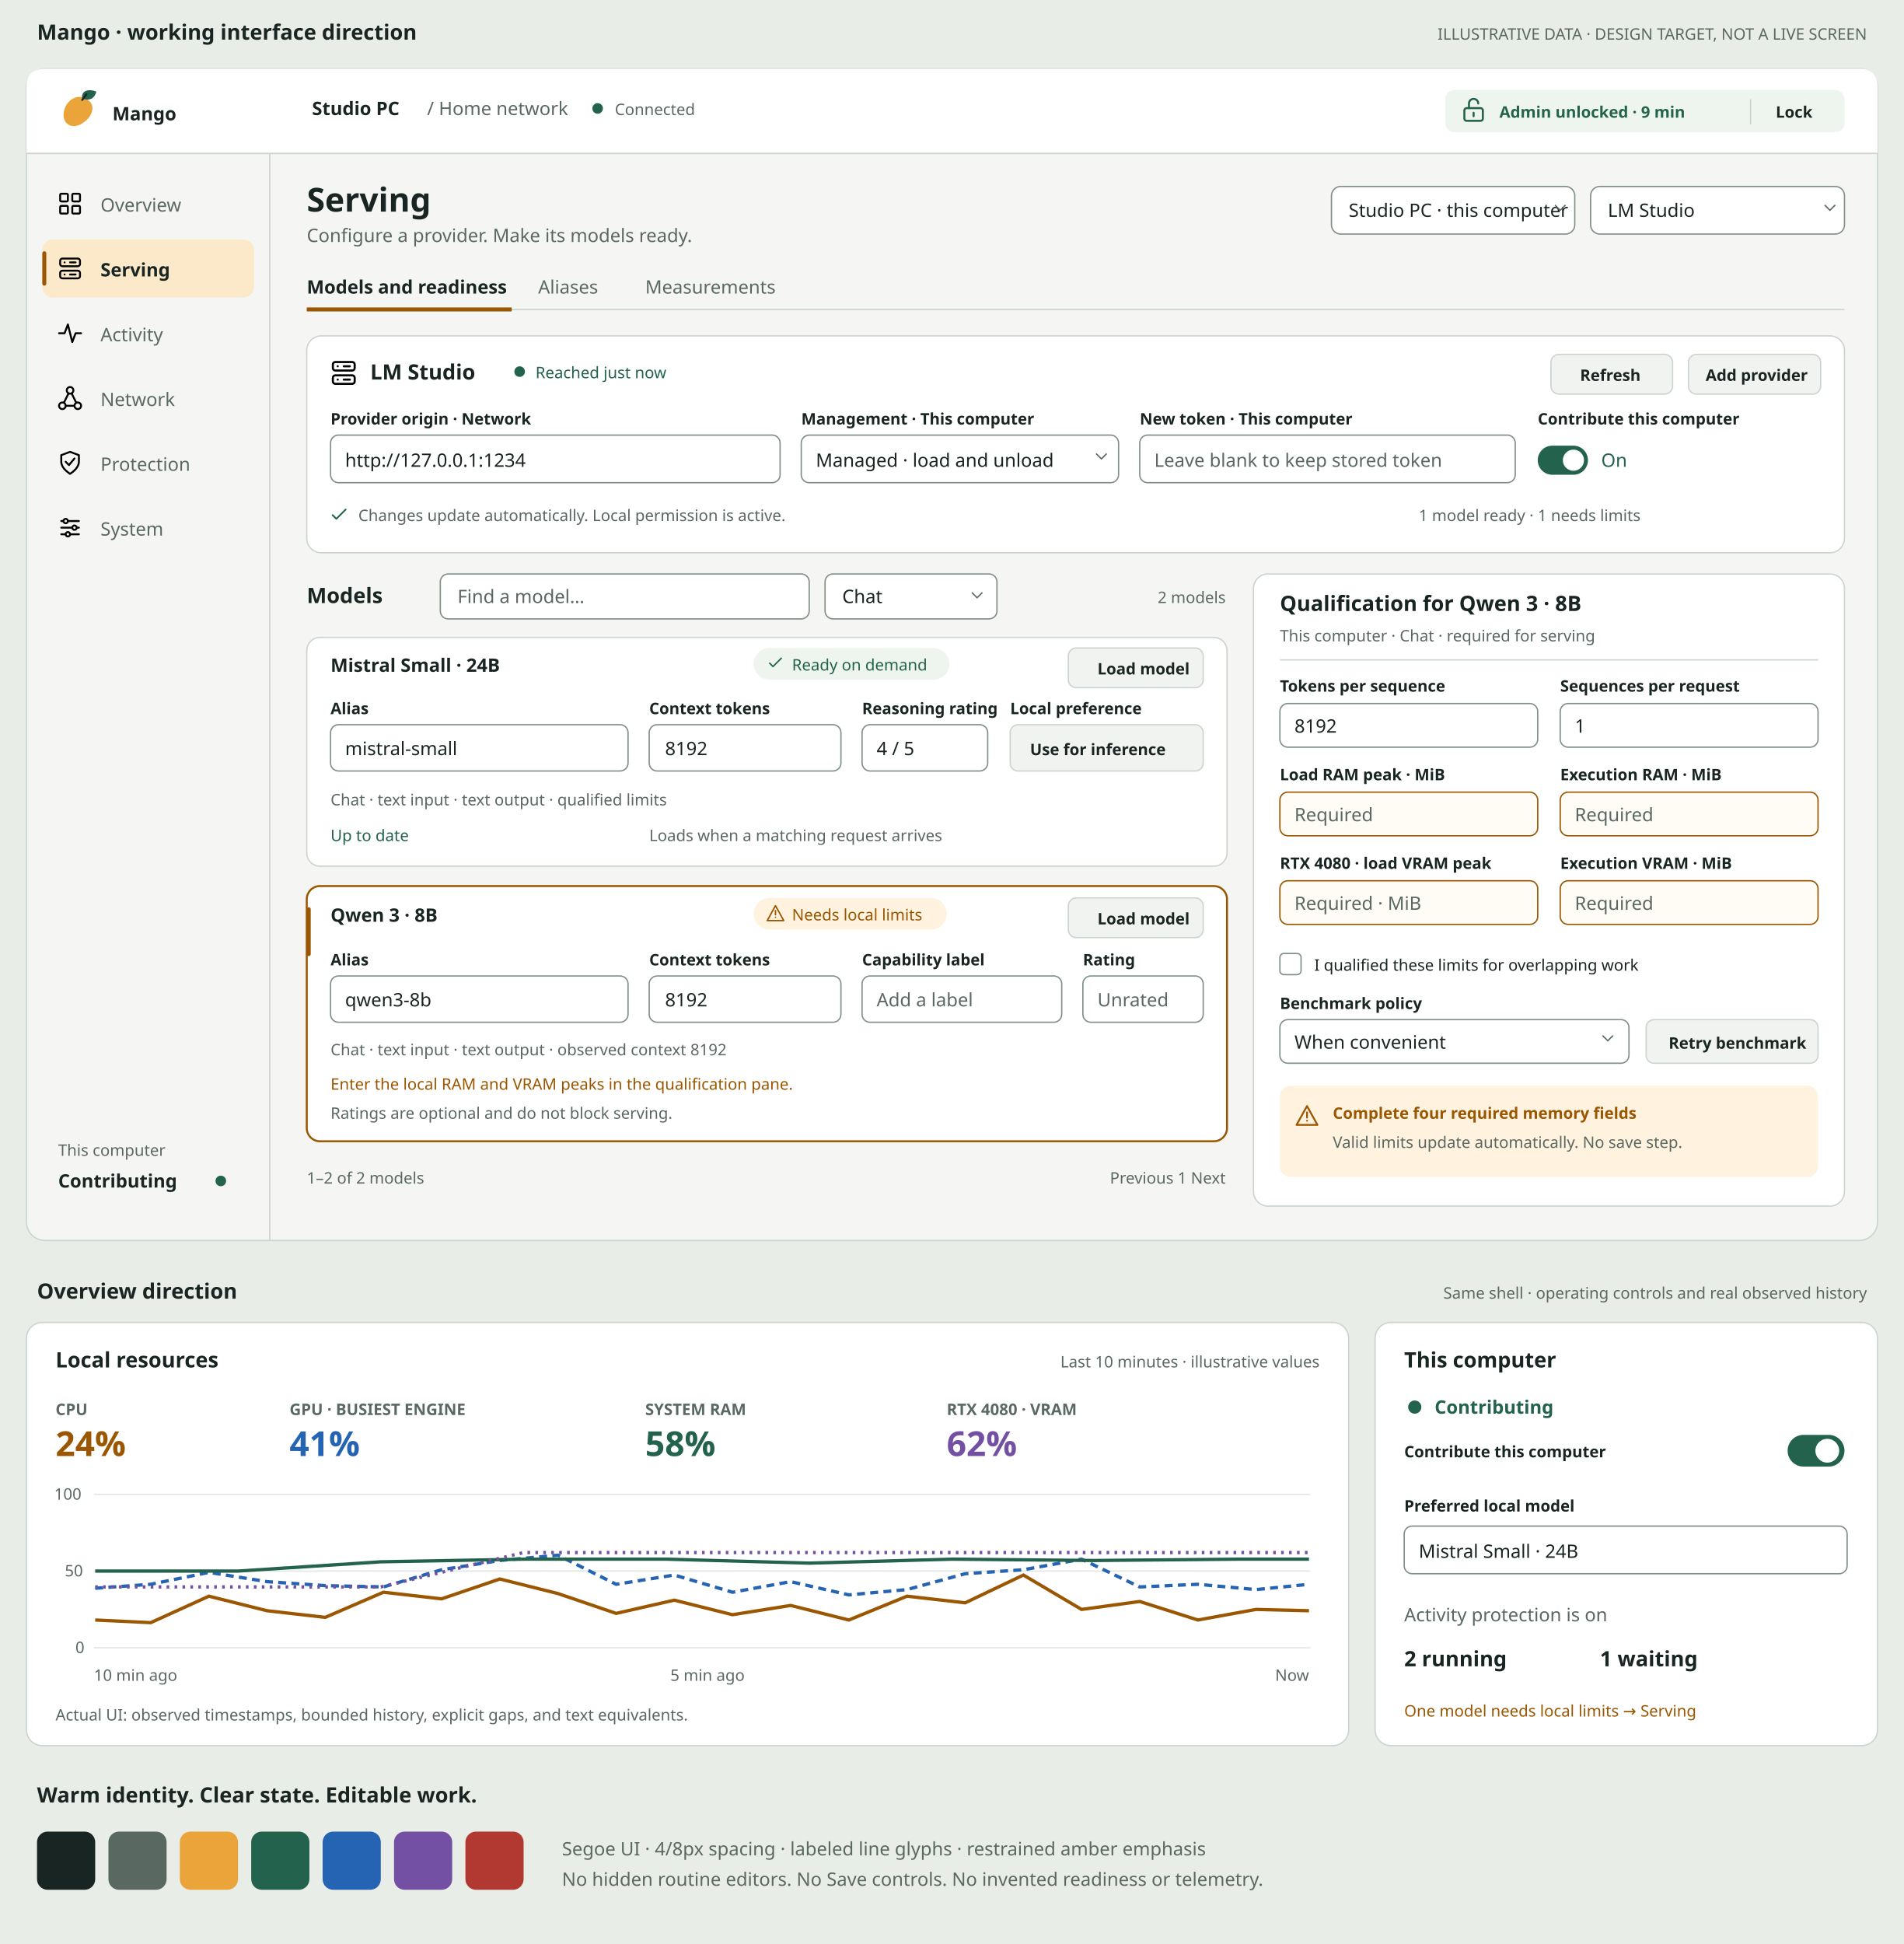
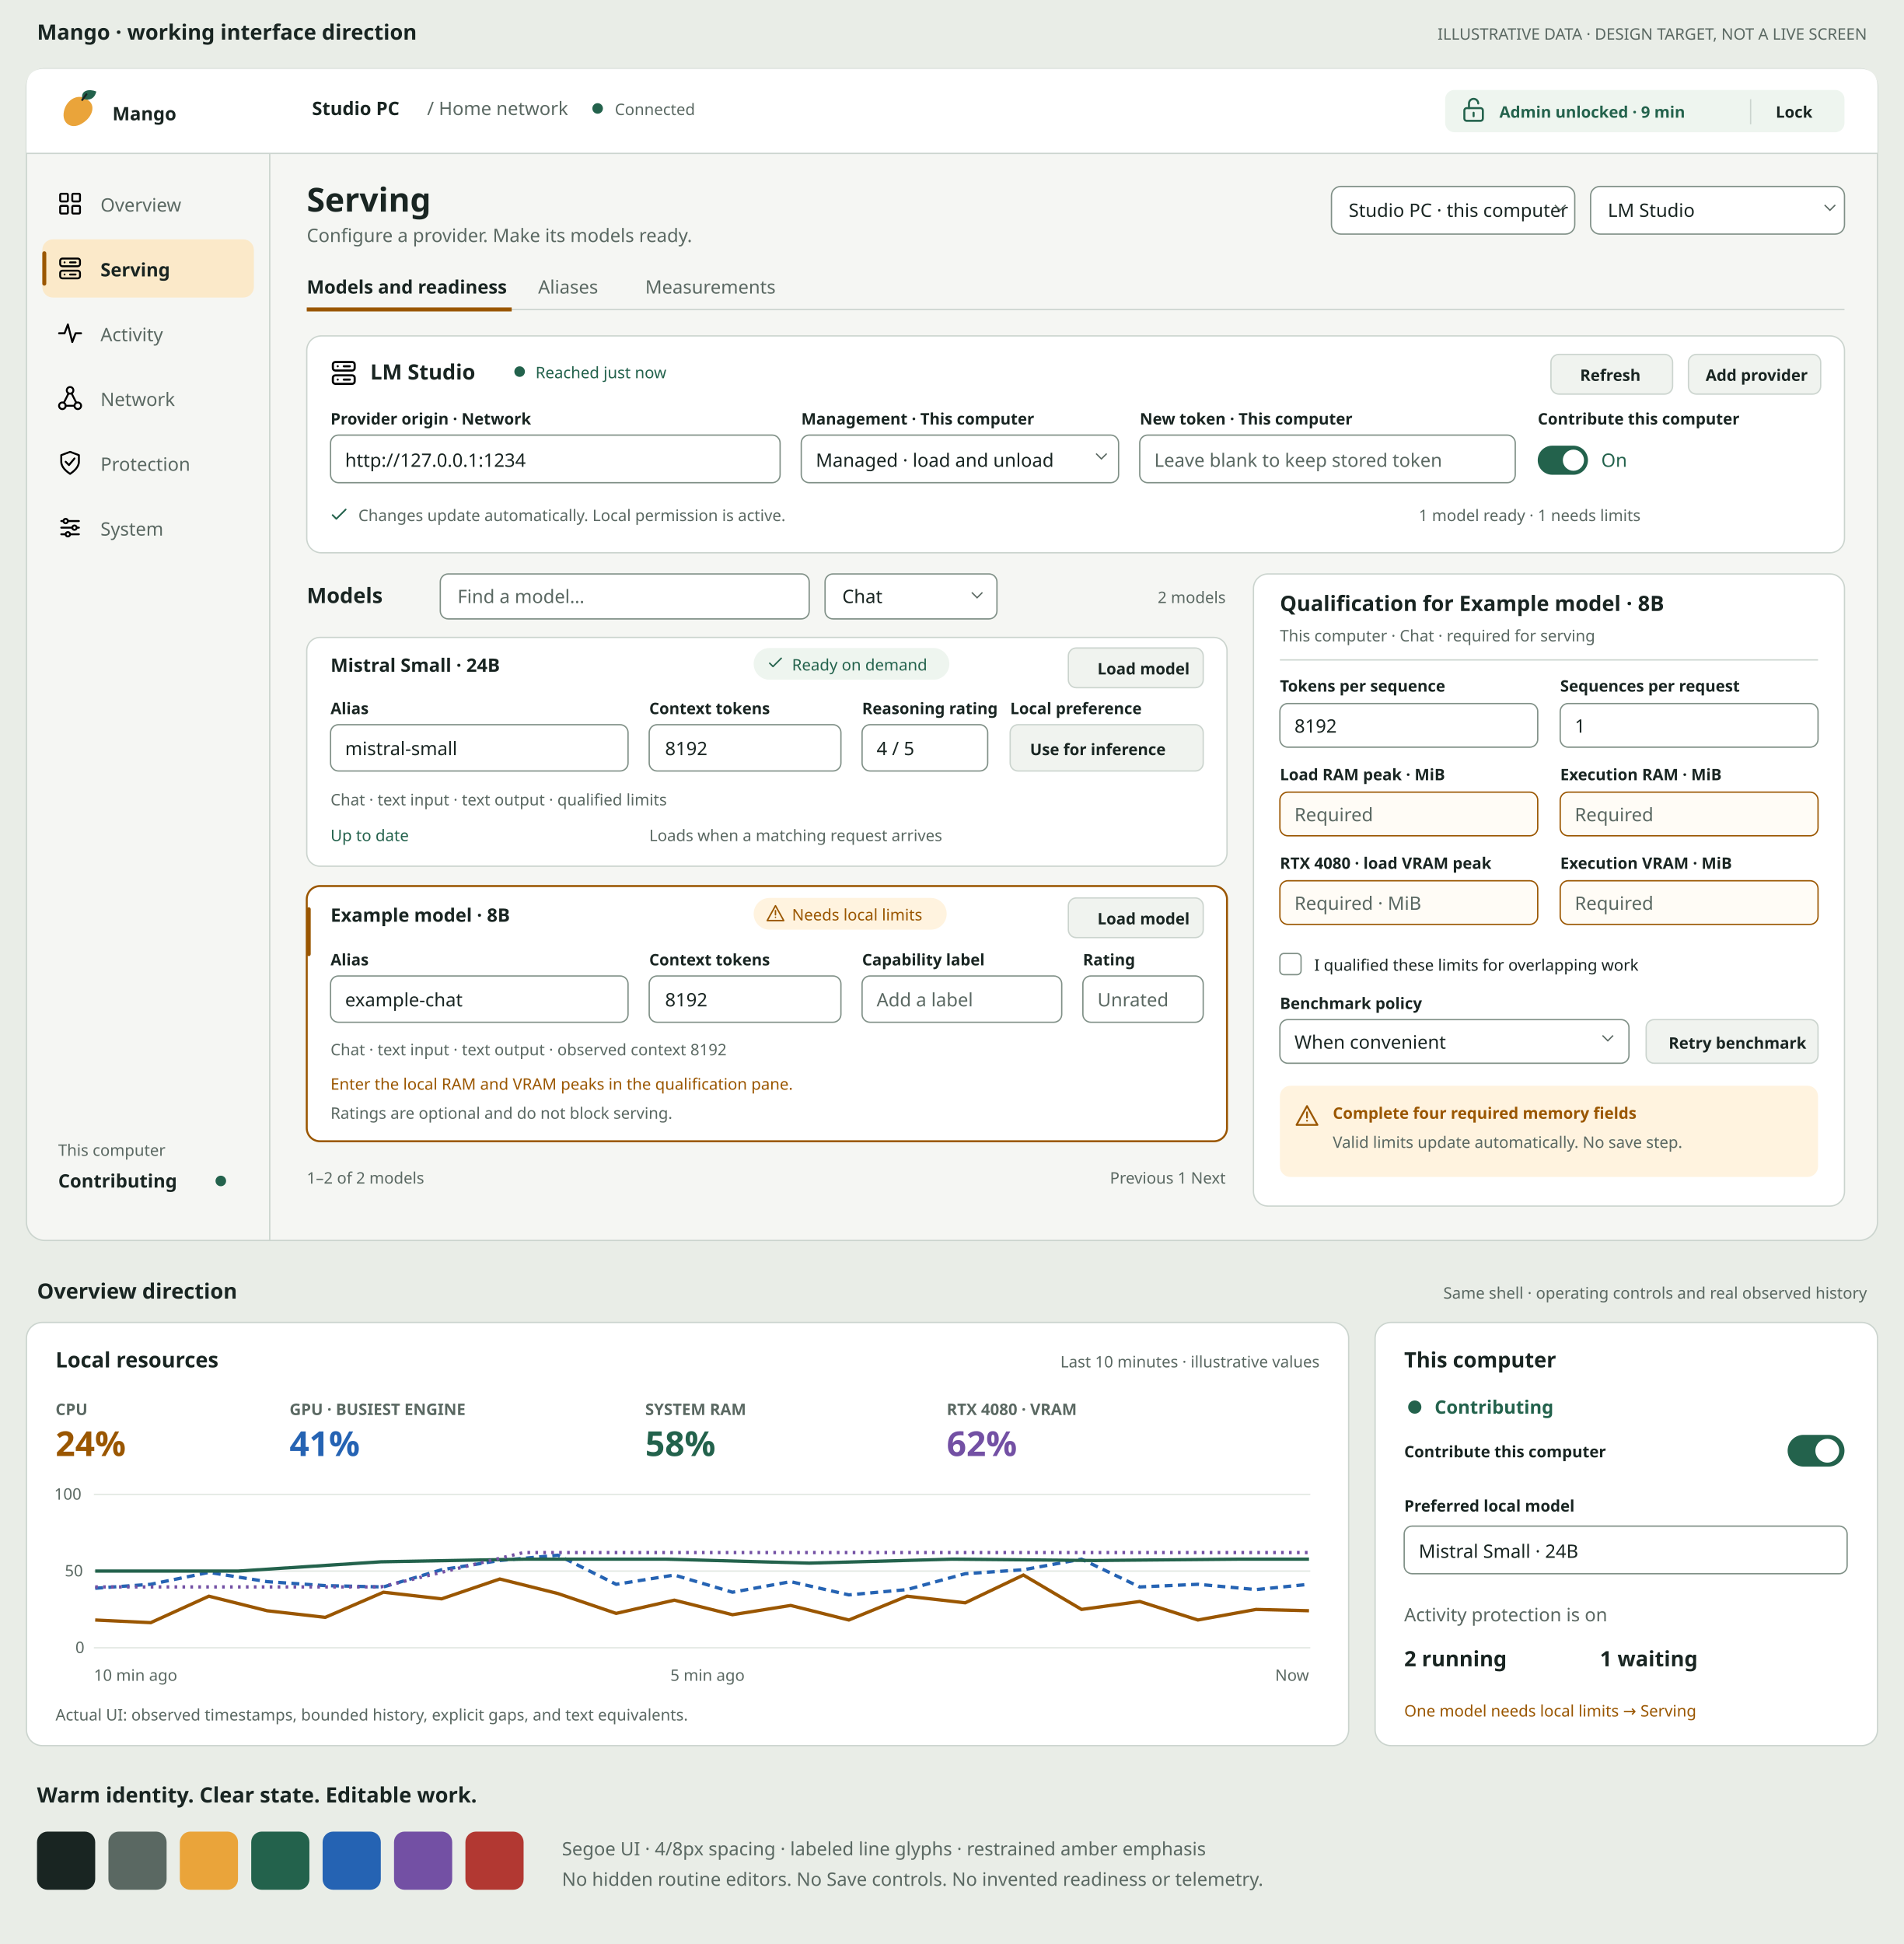
<svg xmlns="http://www.w3.org/2000/svg" width="1440" height="1470" viewBox="0 0 1440 1470" role="img" aria-labelledby="title desc">
  <defs>
    <style>
      text{font-family:'Segoe UI',system-ui,sans-serif;fill:#192522;font-size:14px} .muted{fill:#5A6862}.small{font-size:12px}.label{font-size:12px;font-weight:600}.title{font-size:25px;font-weight:650}.heading{font-size:16px;font-weight:650}.value{font-size:26px;font-weight:600;font-variant-numeric:tabular-nums}.glyph{fill:none;stroke:currentColor;stroke-width:1.75;stroke-linecap:round;stroke-linejoin:round}.field{fill:#fff;stroke:#809087;stroke-width:1}.line{stroke:#CBD4CE;stroke-width:1}.button{fill:#EAA43A}.secondary{fill:#F0F3EF;stroke:#CBD4CE}.green{fill:#23624C}.amber{fill:#9A5600}.blue{fill:#2563B3}.plum{fill:#7350A4}
    </style>
    <symbol id="mango" viewBox="0 0 32 32">
      <path d="M23 9C17 4 8 8 6 17C4 26 12 31 20 25C26 21 29 13 23 9Z" fill="#EAA43A" />
      <path d="M19 8C18 2 24 1 29 3C28 8 24 10 19 8Z" fill="#23624C" />
      <path d="M19 9L22 5" stroke="#192522" stroke-width="1.4" fill="none" stroke-linecap="round" />
    </symbol>
    <symbol id="grid" viewBox="0 0 24 24">
      <g class="glyph">
        <rect x="3" y="3" width="7" height="7" rx="1" />
        <rect x="14" y="3" width="7" height="7" rx="1" />
        <rect x="3" y="14" width="7" height="7" rx="1" />
        <rect x="14" y="14" width="7" height="7" rx="1" />
      </g>
    </symbol>
    <symbol id="server" viewBox="0 0 24 24">
      <g class="glyph">
        <rect x="3" y="3" width="18" height="7" rx="2" />
        <rect x="3" y="14" width="18" height="7" rx="2" />
        <path d="M7 6.5h.01M7 17.5h.01M12 6.5h5M12 17.5h5" />
      </g>
    </symbol>
    <symbol id="pulse" viewBox="0 0 24 24">
      <path class="glyph" d="M2 12h5l3-8 4 16 3-8h5" />
    </symbol>
    <symbol id="nodes" viewBox="0 0 24 24">
      <g class="glyph">
        <circle cx="12" cy="5" r="3" />
        <circle cx="5" cy="19" r="3" />
        <circle cx="19" cy="19" r="3" />
        <path d="m10.5 8-4 8M13.5 8l4 8M8 19h8" />
      </g>
    </symbol>
    <symbol id="shield" viewBox="0 0 24 24">
      <path class="glyph" d="m12 2 8 3v6c0 5-5 9-8 11-3-2-8-6-8-11V5Zm-4 9 3 3 5-6" />
    </symbol>
    <symbol id="sliders" viewBox="0 0 24 24">
      <g class="glyph">
        <path d="M4 6h16M4 12h16M4 18h16" />
        <circle cx="8" cy="6" r="2" fill="#F5F6F3" />
        <circle cx="16" cy="12" r="2" fill="#F5F6F3" />
        <circle cx="10" cy="18" r="2" fill="#F5F6F3" />
      </g>
    </symbol>
    <symbol id="unlock" viewBox="0 0 24 24">
      <g class="glyph">
        <rect x="4" y="10" width="16" height="11" rx="2" />
        <path d="M8 10V6a4 4 0 0 1 8 0M12 14v3" />
      </g>
    </symbol>
    <symbol id="check" viewBox="0 0 24 24">
      <path class="glyph" d="m5 12 4 4L19 6" />
    </symbol>
    <symbol id="warn" viewBox="0 0 24 24">
      <g class="glyph">
        <path d="m12 3 10 18H2Z" />
        <path d="M12 9v5M12 17h.01" />
      </g>
    </symbol>
  </defs>
  <rect width="1440" height="1470" fill="#E9EDE7" />
  <text x="28" y="30" class="heading">Mango · working interface direction</text>
  <text x="1412" y="30" text-anchor="end" class="small muted">ILLUSTRATIVE DATA · DESIGN TARGET, NOT A LIVE SCREEN</text>
  <rect x="20" y="52" width="1400" height="886" rx="14" fill="#F5F6F3" stroke="#CBD4CE" />
  <path d="M34 52h1372q14 0 14 14v50H20V66q0-14 14-14" fill="#fff" />
  <line x1="20" y1="116" x2="1420" y2="116" class="line" />
  <use href="#mango" x="42" y="66" width="34" height="34" />
  <text x="85" y="91" font-size="21" font-weight="650">Mango</text>
  <text x="236" y="87" font-weight="600">Studio PC</text>
  <text x="323" y="87" class="muted">/ Home network</text>
  <circle cx="452" cy="82" r="4" fill="#23624C" />
  <text x="465" y="87" class="small muted">Connected</text>
  <rect x="1093" y="68" width="302" height="32" rx="7" fill="#EEF5EF" />
  <use href="#unlock" x="1104" y="73" width="21" height="21" style="color:#23624C" />
  <text x="1134" y="89" class="label green">Admin unlocked · 9 min</text>
  <line x1="1324" y1="75" x2="1324" y2="94" class="line" />
  <text x="1343" y="89" class="label">Lock</text>
  <line x1="204" y1="116" x2="204" y2="938" class="line" />
  <use href="#grid" x="43" y="144" width="20" height="20" />
  <text x="76" y="160" class="muted">Overview</text>
  <rect x="32" y="181" width="160" height="44" rx="8" fill="#FBE9C9" />
  <rect x="32" y="190" width="3" height="26" rx="1.5" fill="#9A5600" />
  <use href="#server" x="43" y="193" width="20" height="20" />
  <text x="76" y="209" font-weight="650">Serving</text>
  <use href="#pulse" x="43" y="242" width="20" height="20" />
  <text x="76" y="258" class="muted">Activity</text>
  <use href="#nodes" x="43" y="291" width="20" height="20" />
  <text x="76" y="307" class="muted">Network</text>
  <use href="#shield" x="43" y="340" width="20" height="20" />
  <text x="76" y="356" class="muted">Protection</text>
  <use href="#sliders" x="43" y="389" width="20" height="20" />
  <text x="76" y="405" class="muted">System</text>
  <text x="44" y="874" class="small muted">This computer</text>
  <text x="44" y="898" font-weight="600">Contributing</text>
  <circle cx="167" cy="893" r="4" fill="#23624C" />
  <text x="232" y="160" class="title">Serving</text>
  <text x="232" y="183" class="muted">Configure a provider. Make its models ready.</text>
  <rect x="1007" y="141" width="184" height="36" rx="7" class="field" />
  <text x="1020" y="164">Studio PC · this computer</text>
  <path d="m1176 155 4 4 4-4" fill="none" stroke="#5A6862" />
  <rect x="1203" y="141" width="192" height="36" rx="7" class="field" />
  <text x="1216" y="164">LM Studio</text>
  <path d="m1380 155 4 4 4-4" fill="none" stroke="#5A6862" />
  <text x="232" y="222" font-weight="650">Models and readiness</text>
  <text x="407" y="222" class="muted">Aliases</text>
  <text x="488" y="222" class="muted">Measurements</text>
  <line x1="232" y1="234" x2="1395" y2="234" class="line" />
  <line x1="232" y1="234" x2="387" y2="234" stroke="#9A5600" stroke-width="3" />
  <rect x="232" y="254" width="1163" height="164" rx="11" fill="#fff" stroke="#CBD4CE" />
  <use href="#server" x="249" y="271" width="22" height="22" />
  <text x="280" y="287" class="heading">LM Studio</text>
  <circle cx="393" cy="281" r="4" fill="#23624C" />
  <text x="405" y="286" class="small green">Reached just now</text>
  <rect x="1173" y="268" width="92" height="30" rx="6" class="secondary" />
  <text x="1195" y="288" class="label">Refresh</text>
  <rect x="1277" y="268" width="100" height="30" rx="6" class="secondary" />
  <text x="1290" y="288" class="label">Add provider</text>
  <text x="250" y="321" class="label">Provider origin · Network</text>
  <rect x="250" y="329" width="340" height="36" rx="6" class="field" />
  <text x="261" y="353">http://127.0.0.1:1234</text>
  <text x="606" y="321" class="label">Management · This computer</text>
  <rect x="606" y="329" width="240" height="36" rx="6" class="field" />
  <text x="617" y="353">Managed · load and unload</text>
  <path d="m829 343 4 4 4-4" fill="none" stroke="#5A6862" />
  <text x="862" y="321" class="label">New token · This computer</text>
  <rect x="862" y="329" width="284" height="36" rx="6" class="field" />
  <text x="873" y="353" class="muted">Leave blank to keep stored token</text>
  <text x="1163" y="321" class="label">Contribute this computer</text>
  <rect x="1163" y="337" width="38" height="22" rx="11" fill="#23624C" />
  <circle cx="1190" cy="348" r="8" fill="#fff" />
  <text x="1211" y="353" class="green">On</text>
  <use href="#check" x="248" y="381" width="17" height="17" style="color:#23624C" />
  <text x="271" y="394" class="small muted">Changes update automatically. Local permission is active.</text>
  <text x="1073" y="394" class="small muted">1 model ready · 1 needs limits</text>
  <text x="232" y="456" class="heading">Models</text>
  <rect x="333" y="434" width="279" height="34" rx="6" class="field" />
  <text x="346" y="456" class="muted">Find a model…</text>
  <rect x="624" y="434" width="130" height="34" rx="6" class="field" />
  <text x="637" y="456">Chat</text>
  <path d="m735 448 4 4 4-4" fill="none" stroke="#5A6862" />
  <text x="927" y="456" text-anchor="end" class="small muted">2 models</text>
  <rect x="232" y="482" width="696" height="173" rx="10" fill="#fff" stroke="#CBD4CE" />
  <text x="250" y="508" font-weight="650">Mistral Small · 24B</text>
  <rect x="570" y="490" width="148" height="24" rx="12" fill="#EEF5EF" />
  <use href="#check" x="579" y="494" width="15" height="15" style="color:#23624C" />
  <text x="599" y="507" class="small green">Ready on demand</text>
  <rect x="808" y="490" width="102" height="30" rx="6" class="secondary" />
  <text x="830" y="510" class="label">Load model</text>
  <text x="250" y="540" class="label">Alias</text>
  <rect x="250" y="548" width="225" height="35" rx="6" class="field" />
  <text x="261" y="571">mistral-small</text>
  <text x="491" y="540" class="label">Context tokens</text>
  <rect x="491" y="548" width="145" height="35" rx="6" class="field" />
  <text x="503" y="571">8192</text>
  <text x="652" y="540" class="label">Reasoning rating</text>
  <rect x="652" y="548" width="95" height="35" rx="6" class="field" />
  <text x="663" y="571">4 / 5</text>
  <text x="764" y="540" class="label">Local preference</text>
  <rect x="764" y="548" width="146" height="35" rx="6" class="secondary" />
  <text x="779" y="571" class="label">Use for inference</text>
  <text x="250" y="609" class="small muted">Chat · text input · text output · qualified limits</text>
  <text x="250" y="636" class="small green">Up to date</text>
  <text x="491" y="636" class="small muted">Loads when a matching request arrives</text>
  <rect x="232" y="670" width="696" height="193" rx="10" fill="#fff" stroke="#9A5600" stroke-width="1.5" />
  <rect x="232" y="686" width="3" height="37" rx="1.5" fill="#9A5600" />
-   <text x="250" y="697" font-weight="650">Qwen 3 · 8B</text>
+   <text x="250" y="697" font-weight="650">Example model · 8B</text>
  <rect x="570" y="679" width="146" height="24" rx="12" fill="#FFF3DF" />
  <use href="#warn" x="579" y="683" width="15" height="15" style="color:#9A5600" />
  <text x="599" y="696" class="small amber">Needs local limits</text>
  <rect x="808" y="679" width="102" height="30" rx="6" class="secondary" />
  <text x="830" y="699" class="label">Load model</text>
  <text x="250" y="730" class="label">Alias</text>
  <rect x="250" y="738" width="225" height="35" rx="6" class="field" />
-   <text x="261" y="761">qwen3-8b</text>
+   <text x="261" y="761">example-chat</text>
  <text x="491" y="730" class="label">Context tokens</text>
  <rect x="491" y="738" width="145" height="35" rx="6" class="field" />
  <text x="503" y="761">8192</text>
  <text x="652" y="730" class="label">Capability label</text>
  <rect x="652" y="738" width="151" height="35" rx="6" class="field" />
  <text x="663" y="761" class="muted">Add a label</text>
  <text x="819" y="730" class="label">Rating</text>
  <rect x="819" y="738" width="91" height="35" rx="6" class="field" />
  <text x="830" y="761" class="muted">Unrated</text>
  <text x="250" y="798" class="small muted">Chat · text input · text output · observed context 8192</text>
  <text x="250" y="824" class="small amber">Enter the local RAM and VRAM peaks in the qualification pane.</text>
  <text x="250" y="846" class="small muted">Ratings are optional and do not block serving.</text>
  <text x="232" y="895" class="small muted">1–2 of 2 models</text>
  <text x="927" y="895" text-anchor="end" class="small muted">Previous     1     Next</text>
  <rect x="948" y="434" width="447" height="478" rx="11" fill="#fff" stroke="#CBD4CE" />
-   <text x="968" y="462" class="heading">Qualification for Qwen 3 · 8B</text>
+   <text x="968" y="462" class="heading">Qualification for Example model · 8B</text>
  <text x="968" y="485" class="small muted">This computer · Chat · required for serving</text>
  <line x1="968" y1="499" x2="1375" y2="499" class="line" />
  <text x="968" y="523" class="label">Tokens per sequence</text>
  <text x="1180" y="523" class="label">Sequences per request</text>
  <rect x="968" y="532" width="195" height="33" rx="6" class="field" />
  <text x="979" y="554">8192</text>
  <rect x="1180" y="532" width="195" height="33" rx="6" class="field" />
  <text x="1191" y="554">1</text>
  <text x="968" y="590" class="label">Load RAM peak · MiB</text>
  <text x="1180" y="590" class="label">Execution RAM · MiB</text>
  <rect x="968" y="599" width="195" height="33" rx="6" fill="#FFFCF6" stroke="#9A5600" />
  <text x="979" y="621" class="muted">Required</text>
  <rect x="1180" y="599" width="195" height="33" rx="6" fill="#FFFCF6" stroke="#9A5600" />
  <text x="1191" y="621" class="muted">Required</text>
  <text x="968" y="657" class="label">RTX 4080 · load VRAM peak</text>
  <text x="1180" y="657" class="label">Execution VRAM · MiB</text>
  <rect x="968" y="666" width="195" height="33" rx="6" fill="#FFFCF6" stroke="#9A5600" />
  <text x="979" y="688" class="muted">Required · MiB</text>
  <rect x="1180" y="666" width="195" height="33" rx="6" fill="#FFFCF6" stroke="#9A5600" />
  <text x="1191" y="688" class="muted">Required</text>
  <rect x="968" y="721" width="16" height="16" rx="3" fill="#fff" stroke="#809087" />
  <text x="994" y="734" class="small">I qualified these limits for overlapping work</text>
  <text x="968" y="763" class="label">Benchmark policy</text>
  <rect x="968" y="771" width="264" height="33" rx="6" class="field" />
  <text x="979" y="793">When convenient</text>
  <path d="m1212 783 4 4 4-4" fill="none" stroke="#5A6862" />
  <rect x="1245" y="771" width="130" height="33" rx="6" class="secondary" />
  <text x="1262" y="793" class="label">Retry benchmark</text>
  <rect x="968" y="821" width="407" height="69" rx="8" fill="#FFF3DF" />
  <use href="#warn" x="979" y="834" width="19" height="19" style="color:#9A5600" />
  <text x="1008" y="846" class="label amber">Complete four required memory fields</text>
  <text x="1008" y="868" class="small muted">Valid limits update automatically. No save step.</text>
  <text x="28" y="982" class="heading">Overview direction</text>
  <text x="1412" y="982" text-anchor="end" class="small muted">Same shell · operating controls and real observed history</text>
  <rect x="20" y="1000" width="1000" height="320" rx="12" fill="#fff" stroke="#CBD4CE" />
  <text x="42" y="1034" class="heading">Local resources</text>
  <text x="998" y="1034" text-anchor="end" class="small muted">Last 10 minutes · illustrative values</text>
  <text x="42" y="1070" class="label muted">CPU</text>
  <text x="42" y="1101" class="value amber">24%</text>
  <text x="219" y="1070" class="label muted">GPU · BUSIEST ENGINE</text>
  <text x="219" y="1101" class="value blue">41%</text>
  <text x="488" y="1070" class="label muted">SYSTEM RAM</text>
  <text x="488" y="1101" class="value green">58%</text>
  <text x="716" y="1070" class="label muted">RTX 4080 · VRAM</text>
  <text x="716" y="1101" class="value plum">62%</text>
  <g stroke="#E1E7E1" stroke-width="1">
    <path d="M71 1130h920M71 1188h920M71 1246h920" />
  </g>
  <text x="41" y="1134" class="small muted">100</text>
  <text x="49" y="1192" class="small muted">50</text>
  <text x="57" y="1250" class="small muted">0</text>
  <path d="M72 1225 114 1227 158 1207 202 1218 246 1223 290 1204 334 1209 378 1194 422 1205 466 1220 510 1210 554 1221 598 1214 642 1225 686 1207 730 1212 774 1191 818 1217 862 1211 906 1225 950 1217 990 1218" fill="none" stroke="#9A5600" stroke-width="2.5" />
  <path d="M72 1201 114 1198 158 1189 202 1196 246 1199 290 1200 334 1187 378 1180 422 1176 466 1198 510 1191 554 1204 598 1196 642 1206 686 1202 730 1190 774 1187 818 1179 862 1200 906 1198 950 1202 990 1198" fill="none" stroke="#2563B3" stroke-width="2.5" stroke-dasharray="6 4" />
  <path d="M72 1188 180 1188 288 1181 396 1179 504 1179 612 1182 720 1179 828 1180 936 1179 990 1179" fill="none" stroke="#23624C" stroke-width="2.5" />
  <path d="M72 1200 180 1200 288 1200 396 1174 504 1174 612 1174 720 1174 828 1174 936 1174 990 1174" fill="none" stroke="#7350A4" stroke-width="2.5" stroke-dasharray="2 4" />
  <text x="71" y="1271" class="small muted">10 min ago</text>
  <text x="507" y="1271" class="small muted">5 min ago</text>
  <text x="990" y="1271" text-anchor="end" class="small muted">Now</text>
  <text x="42" y="1301" class="small muted">Actual UI: observed timestamps, bounded history, explicit gaps, and text equivalents.</text>
  <rect x="1040" y="1000" width="380" height="320" rx="12" fill="#fff" stroke="#CBD4CE" />
  <text x="1062" y="1034" class="heading">This computer</text>
  <circle cx="1070" cy="1064" r="5" fill="#23624C" />
  <text x="1085" y="1069" class="green" font-weight="600">Contributing</text>
  <text x="1062" y="1102" class="label">Contribute this computer</text>
  <rect x="1352" y="1085" width="43" height="24" rx="12" fill="#23624C" />
  <circle cx="1382" cy="1097" r="9" fill="#fff" />
  <text x="1062" y="1143" class="label">Preferred local model</text>
  <rect x="1062" y="1154" width="335" height="36" rx="6" class="field" />
  <text x="1073" y="1178">Mistral Small · 24B</text>
  <text x="1062" y="1226" class="muted">Activity protection is on</text>
  <text x="1062" y="1260" class="heading">2 running</text>
  <text x="1210" y="1260" class="heading">1 waiting</text>
  <text x="1062" y="1298" class="small amber">One model needs local limits → Serving</text>
  <text x="28" y="1363" class="heading">Warm identity. Clear state. Editable work.</text>
  <g transform="translate(28 1385)">
    <rect width="44" height="44" rx="8" fill="#192522" />
    <rect x="54" width="44" height="44" rx="8" fill="#5A6862" />
    <rect x="108" width="44" height="44" rx="8" fill="#EAA43A" />
    <rect x="162" width="44" height="44" rx="8" fill="#23624C" />
    <rect x="216" width="44" height="44" rx="8" fill="#2563B3" />
    <rect x="270" width="44" height="44" rx="8" fill="#7350A4" />
    <rect x="324" width="44" height="44" rx="8" fill="#B23832" />
  </g>
  <text x="425" y="1403" class="muted">Segoe UI · 4/8px spacing · labeled line glyphs · restrained amber emphasis</text>
  <text x="425" y="1426" class="muted">No hidden routine editors. No Save controls. No invented readiness or telemetry.</text>
</svg>
